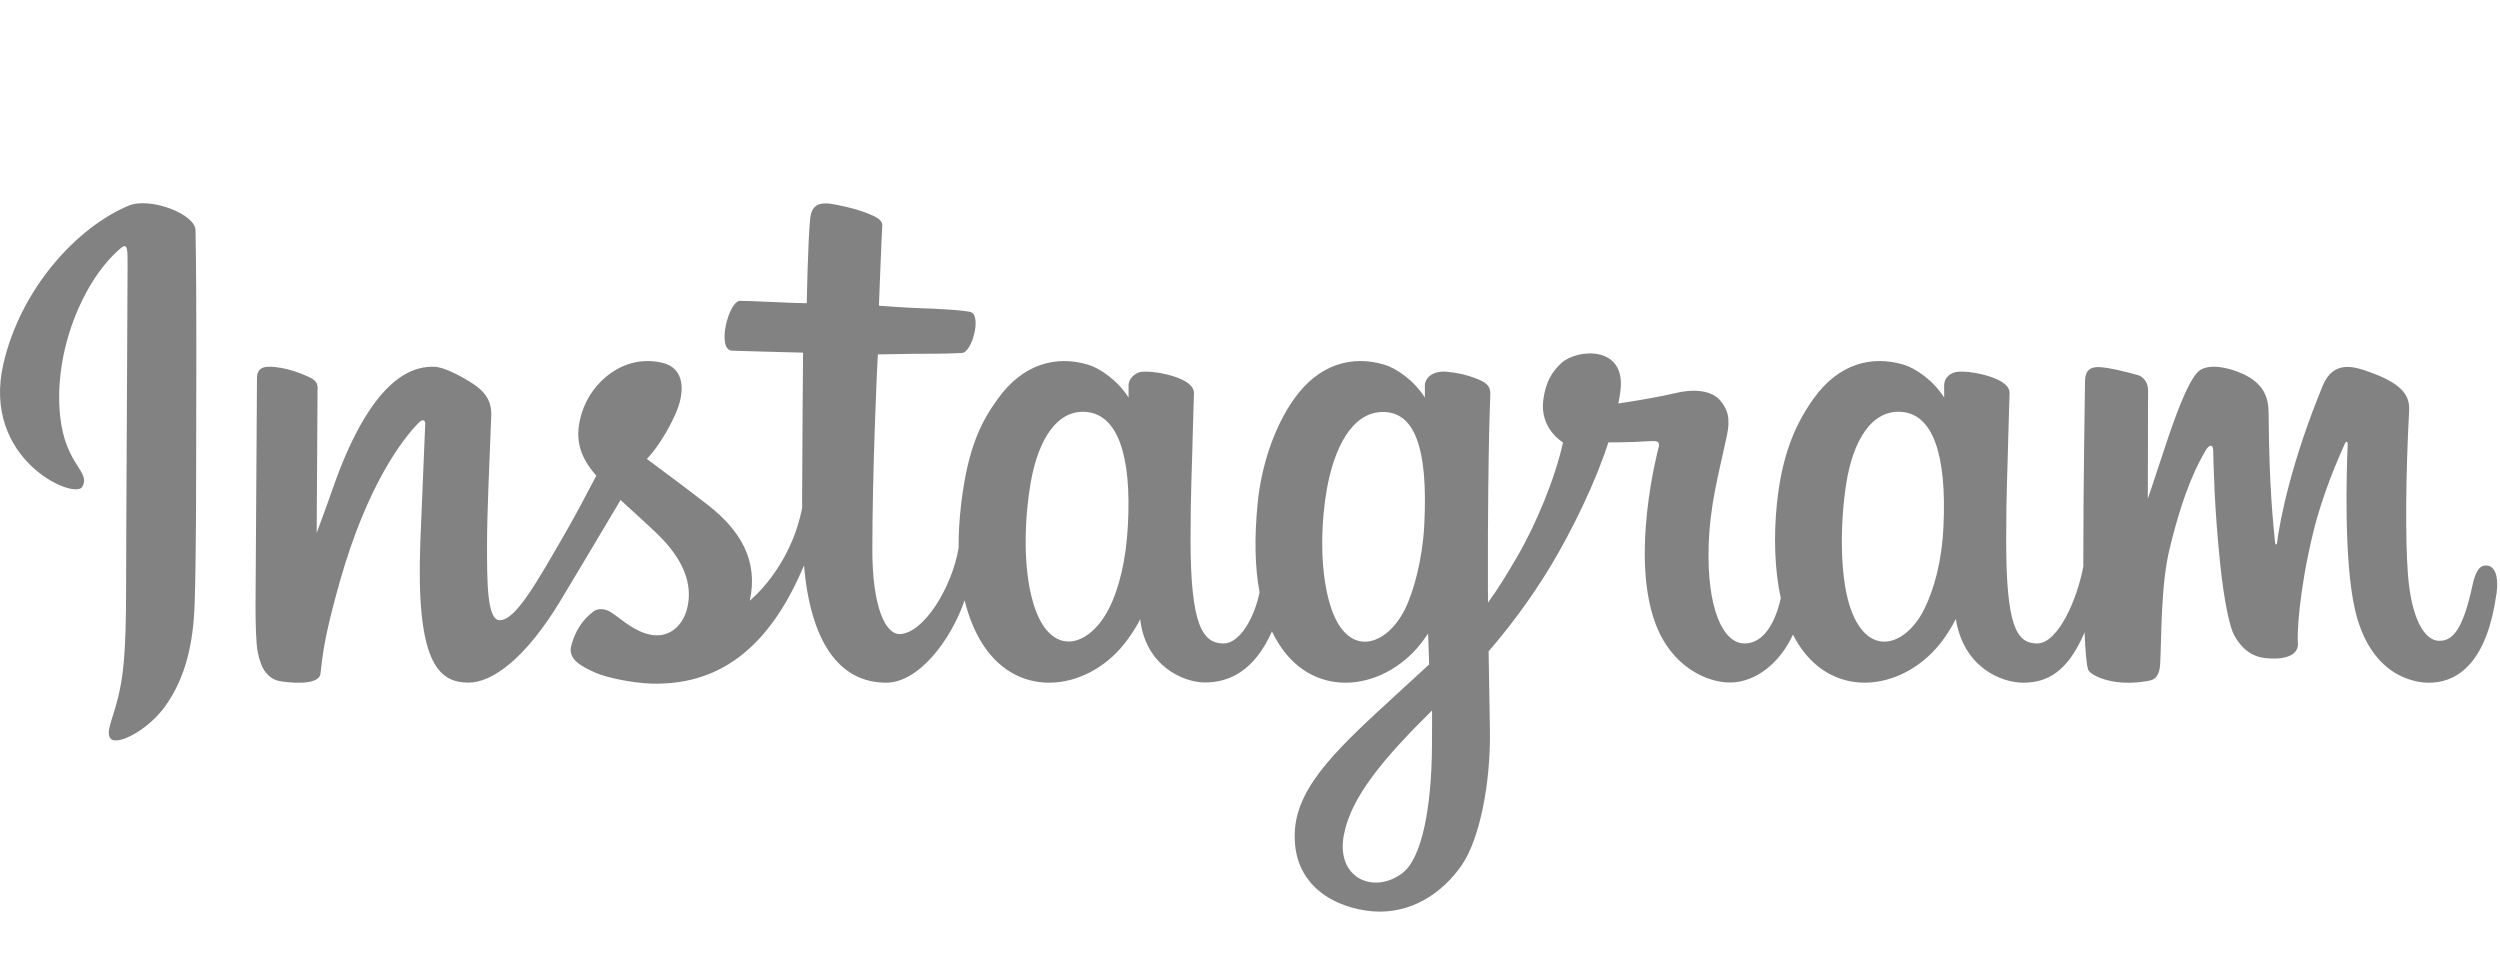
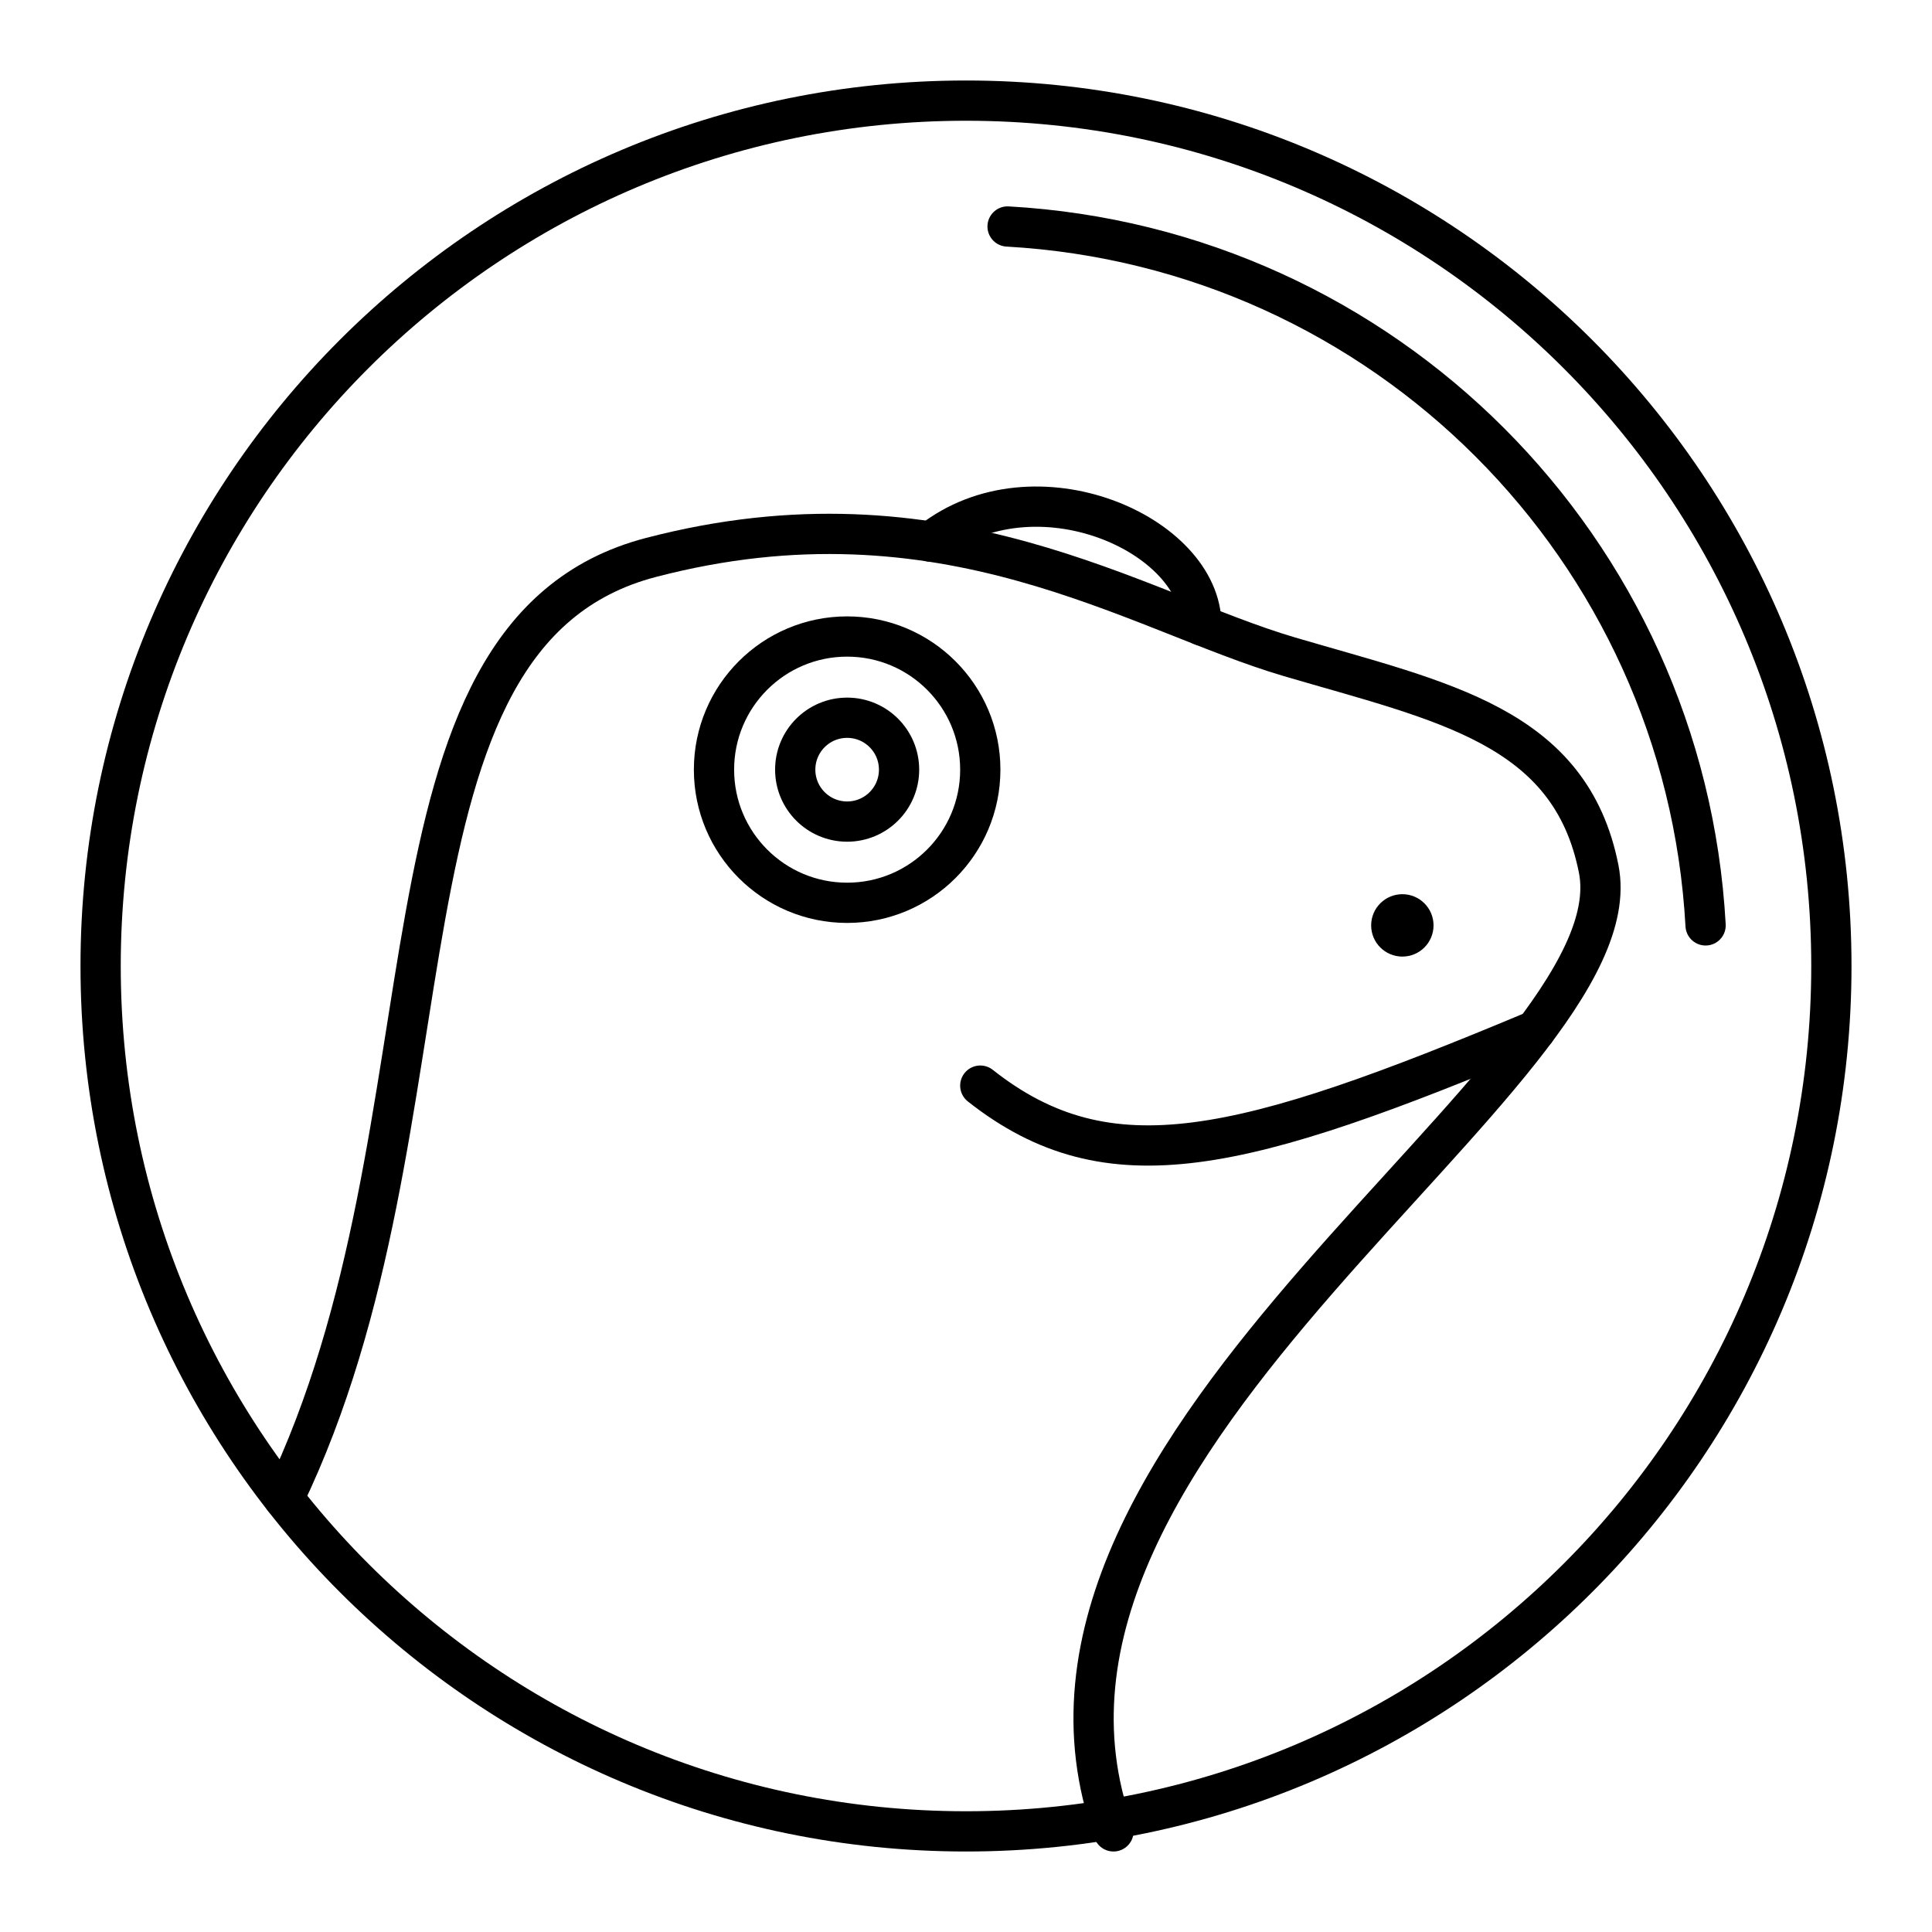
- <svg xmlns="http://www.w3.org/2000/svg" width="125" height="48" viewBox="0 0 125 48" fill="none">
-   <path d="M6.426 10.286C3.871 11.355 1.061 14.377 0.174 18.171C-0.95 22.977 3.726 25.01 4.11 24.343C4.561 23.56 3.272 23.295 3.007 20.802C2.664 17.581 4.161 13.982 6.046 12.402C6.396 12.109 6.379 12.518 6.379 13.273C6.379 14.623 6.305 26.749 6.305 29.279C6.305 32.703 6.163 33.785 5.909 34.853C5.652 35.936 5.238 36.668 5.552 36.949C5.902 37.265 7.397 36.515 8.263 35.306C9.301 33.857 9.665 32.117 9.73 30.226C9.809 27.948 9.806 24.332 9.809 22.27C9.812 20.378 9.841 14.84 9.776 11.51C9.76 10.694 7.495 9.837 6.426 10.285L6.426 10.286ZM97.174 26.31C97.092 28.09 96.698 29.482 96.209 30.463C95.262 32.363 93.298 32.953 92.463 30.222C92.009 28.733 91.988 26.247 92.314 24.169C92.647 22.052 93.576 20.454 95.114 20.598C96.631 20.741 97.342 22.696 97.174 26.31ZM71.598 37.355C71.577 40.313 71.112 42.906 70.114 43.659C68.698 44.727 66.795 43.926 67.189 41.768C67.537 39.858 69.186 37.907 71.602 35.524C71.602 35.524 71.607 36.068 71.598 37.355ZM71.211 26.293C71.125 27.915 70.704 29.543 70.246 30.464C69.299 32.364 67.32 32.958 66.5 30.222C65.939 28.353 66.074 25.934 66.351 24.41C66.711 22.433 67.584 20.599 69.151 20.599C70.675 20.599 71.426 22.27 71.211 26.293ZM56.395 26.268C56.302 27.985 55.967 29.421 55.429 30.464C54.456 32.35 52.532 32.949 51.684 30.222C51.072 28.256 51.28 25.575 51.535 24.127C51.912 21.978 52.858 20.454 54.334 20.599C55.851 20.747 56.588 22.696 56.395 26.268ZM124.296 28.274C123.925 28.274 123.756 28.656 123.616 29.299C123.13 31.536 122.62 32.041 121.962 32.041C121.227 32.041 120.566 30.933 120.396 28.717C120.263 26.974 120.284 23.764 120.455 20.572C120.49 19.916 120.309 19.267 118.55 18.628C117.793 18.353 116.692 17.948 116.144 19.271C114.596 23.007 113.991 25.974 113.848 27.179C113.841 27.241 113.764 27.254 113.751 27.108C113.66 26.143 113.457 24.389 113.432 20.704C113.427 19.985 113.275 19.373 112.481 18.872C111.966 18.547 110.403 17.972 109.84 18.656C109.352 19.215 108.787 20.721 108.2 22.506C107.723 23.956 107.391 24.938 107.391 24.938C107.391 24.938 107.397 21.024 107.403 19.539C107.405 18.979 107.021 18.792 106.905 18.759C106.384 18.607 105.356 18.354 104.92 18.354C104.382 18.354 104.251 18.655 104.251 19.093C104.251 19.151 104.166 24.246 104.166 27.809C104.166 27.964 104.166 28.133 104.167 28.312C103.87 29.95 102.905 32.173 101.855 32.173C100.804 32.173 100.309 31.244 100.309 26.996C100.309 24.518 100.383 23.44 100.419 21.648C100.441 20.616 100.482 19.823 100.479 19.643C100.472 19.092 99.518 18.814 99.074 18.711C98.628 18.607 98.24 18.567 97.938 18.584C97.509 18.608 97.206 18.889 97.206 19.276C97.206 19.483 97.209 19.877 97.209 19.877C96.657 19.01 95.77 18.407 95.179 18.232C93.589 17.76 91.93 18.178 90.679 19.93C89.684 21.321 89.084 22.897 88.848 25.161C88.676 26.817 88.732 28.495 89.039 29.915C88.668 31.517 87.98 32.173 87.227 32.173C86.134 32.173 85.341 30.388 85.433 27.302C85.494 25.271 85.9 23.846 86.344 21.785C86.533 20.907 86.379 20.447 85.994 20.006C85.64 19.601 84.886 19.395 83.802 19.649C83.029 19.83 81.926 20.025 80.915 20.174C80.915 20.174 80.977 19.931 81.026 19.502C81.289 17.254 78.846 17.436 78.067 18.155C77.601 18.583 77.285 19.089 77.164 19.998C76.974 21.441 78.15 22.122 78.15 22.122C77.764 23.889 76.818 26.197 75.841 27.866C75.318 28.761 74.917 29.423 74.4 30.128C74.399 29.866 74.397 29.603 74.396 29.342C74.384 25.627 74.434 22.703 74.456 21.648C74.477 20.616 74.518 19.845 74.516 19.665C74.51 19.261 74.275 19.109 73.784 18.916C73.351 18.745 72.839 18.627 72.307 18.586C71.636 18.534 71.232 18.889 71.243 19.31C71.245 19.39 71.245 19.877 71.245 19.877C70.693 19.01 69.806 18.407 69.216 18.232C67.625 17.76 65.966 18.179 64.715 19.93C63.72 21.321 63.069 23.274 62.884 25.144C62.712 26.887 62.744 28.369 62.978 29.617C62.726 30.866 61.999 32.173 61.177 32.173C60.126 32.173 59.528 31.244 59.528 26.996C59.528 24.518 59.602 23.441 59.639 21.648C59.66 20.616 59.701 19.823 59.699 19.644C59.691 19.092 58.737 18.814 58.293 18.711C57.829 18.604 57.428 18.564 57.12 18.587C56.714 18.617 56.428 18.981 56.428 19.252V19.877C55.877 19.01 54.989 18.407 54.399 18.232C52.809 17.76 51.159 18.185 49.898 19.93C49.076 21.067 48.41 22.328 48.068 25.119C47.969 25.926 47.925 26.681 47.931 27.387C47.603 29.392 46.155 31.703 44.97 31.703C44.277 31.703 43.617 30.359 43.617 27.494C43.617 23.677 43.853 18.243 43.893 17.72C43.893 17.72 45.39 17.694 45.68 17.691C46.426 17.683 47.102 17.7 48.097 17.649C48.595 17.624 49.076 15.834 48.561 15.613C48.328 15.512 46.679 15.425 46.026 15.411C45.476 15.398 43.946 15.285 43.946 15.285C43.946 15.285 44.083 11.678 44.115 11.297C44.142 10.98 43.731 10.816 43.496 10.717C42.923 10.475 42.41 10.359 41.803 10.233C40.963 10.06 40.583 10.23 40.508 10.938C40.396 12.013 40.338 15.162 40.338 15.162C39.722 15.162 37.618 15.042 37.002 15.042C36.429 15.042 35.811 17.504 36.603 17.534C37.514 17.57 39.1 17.6 40.153 17.632C40.153 17.632 40.106 23.155 40.106 24.861C40.106 25.042 40.107 25.217 40.108 25.386C39.529 28.404 37.489 30.034 37.489 30.034C37.927 28.038 37.032 26.539 35.421 25.269C34.827 24.802 33.655 23.916 32.344 22.946C32.344 22.946 33.103 22.198 33.777 20.692C34.254 19.625 34.275 18.404 33.103 18.135C31.168 17.69 29.572 19.111 29.096 20.629C28.727 21.804 28.924 22.677 29.646 23.583C29.699 23.649 29.756 23.717 29.815 23.785C29.378 24.627 28.778 25.761 28.27 26.64C26.858 29.081 25.793 31.012 24.987 31.012C24.343 31.012 24.352 29.052 24.352 27.216C24.352 25.634 24.469 23.255 24.562 20.792C24.593 19.977 24.186 19.513 23.503 19.093C23.088 18.838 22.202 18.336 21.69 18.336C20.922 18.336 18.708 18.44 16.615 24.492C16.352 25.255 15.834 26.645 15.834 26.645L15.878 19.367C15.878 19.196 15.787 19.031 15.579 18.919C15.227 18.727 14.285 18.336 13.447 18.336C13.049 18.336 12.849 18.521 12.849 18.891L12.776 30.278C12.776 31.143 12.799 32.153 12.884 32.594C12.97 33.036 13.108 33.396 13.279 33.609C13.45 33.823 13.647 33.986 13.973 34.053C14.276 34.115 15.935 34.329 16.022 33.694C16.125 32.934 16.129 32.112 17.001 29.046C18.357 24.272 20.126 21.943 20.958 21.116C21.103 20.971 21.269 20.962 21.261 21.199C21.226 22.246 21.101 24.861 21.017 27.083C20.792 33.029 21.873 34.131 23.419 34.131C24.602 34.131 26.269 32.956 28.056 29.981C29.17 28.128 30.252 26.31 31.029 25C31.57 25.502 32.178 26.041 32.785 26.618C34.197 27.957 34.66 29.23 34.353 30.438C34.118 31.361 33.232 32.312 31.656 31.388C31.196 31.118 31 30.909 30.538 30.605C30.29 30.442 29.911 30.393 29.684 30.564C29.094 31.009 28.756 31.575 28.564 32.276C28.376 32.958 29.059 33.318 29.767 33.633C30.376 33.904 31.686 34.15 32.522 34.178C35.777 34.287 38.384 32.607 40.199 28.272C40.524 32.016 41.907 34.134 44.31 34.134C45.916 34.134 47.526 32.058 48.231 30.015C48.433 30.848 48.732 31.572 49.118 32.184C50.97 35.117 54.561 34.486 56.365 31.995C56.923 31.226 57.008 30.949 57.008 30.949C57.271 33.301 59.165 34.123 60.249 34.123C61.464 34.123 62.718 33.548 63.597 31.57C63.7 31.785 63.812 31.99 63.935 32.184C65.786 35.117 69.378 34.486 71.182 31.995C71.267 31.878 71.341 31.772 71.405 31.677L71.458 33.222C71.458 33.222 70.429 34.166 69.797 34.745C67.017 37.296 64.903 39.232 64.747 41.485C64.547 44.359 66.878 45.427 68.641 45.567C70.514 45.716 72.118 44.681 73.103 43.234C73.97 41.96 74.537 39.217 74.496 36.509C74.479 35.424 74.452 34.045 74.43 32.567C75.408 31.432 76.509 29.997 77.523 28.318C78.627 26.489 79.811 24.032 80.418 22.119C80.418 22.119 81.447 22.128 82.544 22.056C82.896 22.033 82.996 22.105 82.932 22.362C82.853 22.674 81.544 27.721 82.739 31.084C83.556 33.386 85.399 34.126 86.492 34.126C87.771 34.126 88.995 33.16 89.65 31.726C89.729 31.886 89.812 32.041 89.902 32.183C91.753 35.117 95.332 34.482 97.149 31.995C97.559 31.433 97.791 30.948 97.791 30.948C98.181 33.382 100.074 34.134 101.158 34.134C102.288 34.134 103.36 33.671 104.229 31.614C104.266 32.52 104.323 33.261 104.413 33.494C104.468 33.637 104.789 33.816 105.023 33.903C106.056 34.286 107.11 34.105 107.499 34.026C107.769 33.971 107.98 33.755 108.009 33.195C108.085 31.726 108.038 29.258 108.483 27.424C109.231 24.345 109.928 23.151 110.259 22.56C110.444 22.229 110.653 22.174 110.661 22.525C110.676 23.234 110.712 25.317 111.001 28.115C111.214 30.174 111.498 31.39 111.716 31.775C112.339 32.876 113.109 32.928 113.736 32.928C114.134 32.928 114.968 32.818 114.894 32.117C114.857 31.776 114.921 29.665 115.658 26.633C116.139 24.652 116.942 22.862 117.231 22.208C117.338 21.967 117.387 22.157 117.386 22.194C117.325 23.558 117.188 28.019 117.744 30.459C118.497 33.765 120.676 34.135 121.435 34.135C123.056 34.135 124.382 32.902 124.828 29.657C124.936 28.876 124.777 28.273 124.299 28.273" fill="#828282" />
+ <svg xmlns="http://www.w3.org/2000/svg" width="800px" height="800px" viewBox="0 0 48 48">
+   <defs>
+     <style>.a{fill:none;stroke:#000000;stroke-linecap:round;stroke-linejoin:round;}.b{fill:#000000;}</style>
+   </defs>
+   <circle class="a" cx="24" cy="24" r="21.5" />
+   <path class="a" d="M7.051,37.228C11.57,27.869,8.879,15.757,16.168,13.851s12.056,1.346,15.869,2.467,6.979,1.716,7.682,5.271C40.729,26.692,24.131,35.71,27.664,45.5" />
+   <path class="a" d="M24.355,26.972c3.196,2.523,6.496,1.685,13.796-1.373" />
+   <path class="a" d="M29.849,15.537c0-2.273-4.148-4.097-6.719-2.079" />
+   <circle class="a" cx="21.047" cy="19.122" r="3.308" />
+   <circle class="a" cx="21.047" cy="19.122" r="1.29" />
+   <circle class="b" cx="34.841" cy="22.991" r="0.775" />
+   <path class="a" d="M42.375,22.991A18.404,18.404,0,0,0,25.033,5.627" />
</svg>
